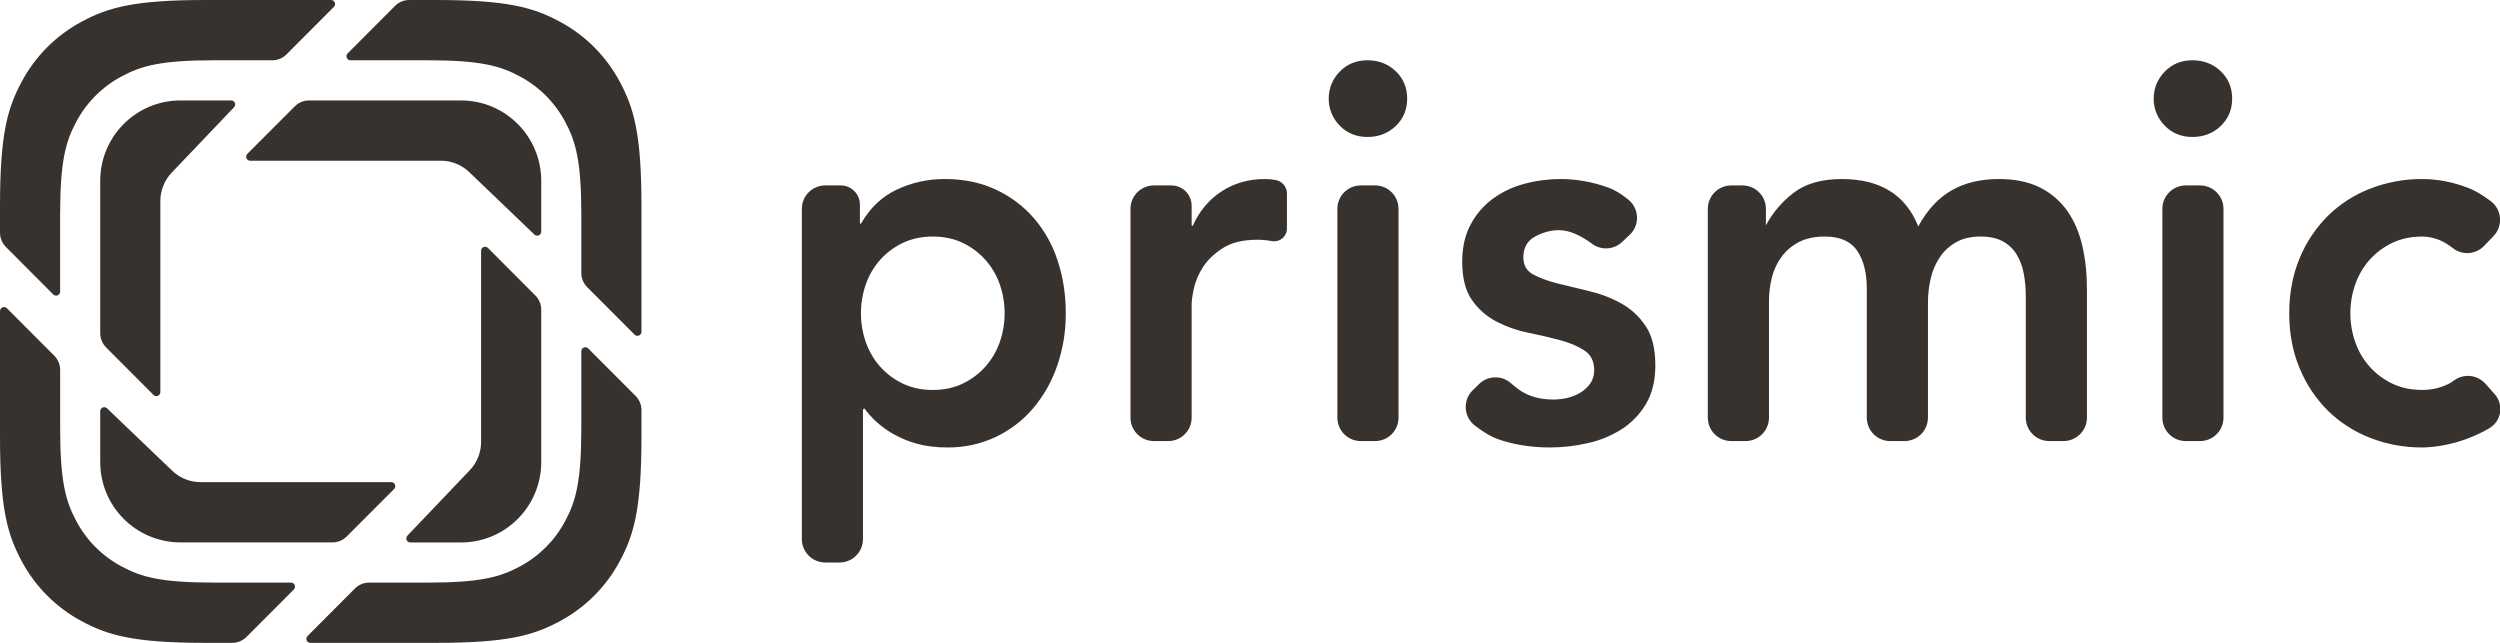
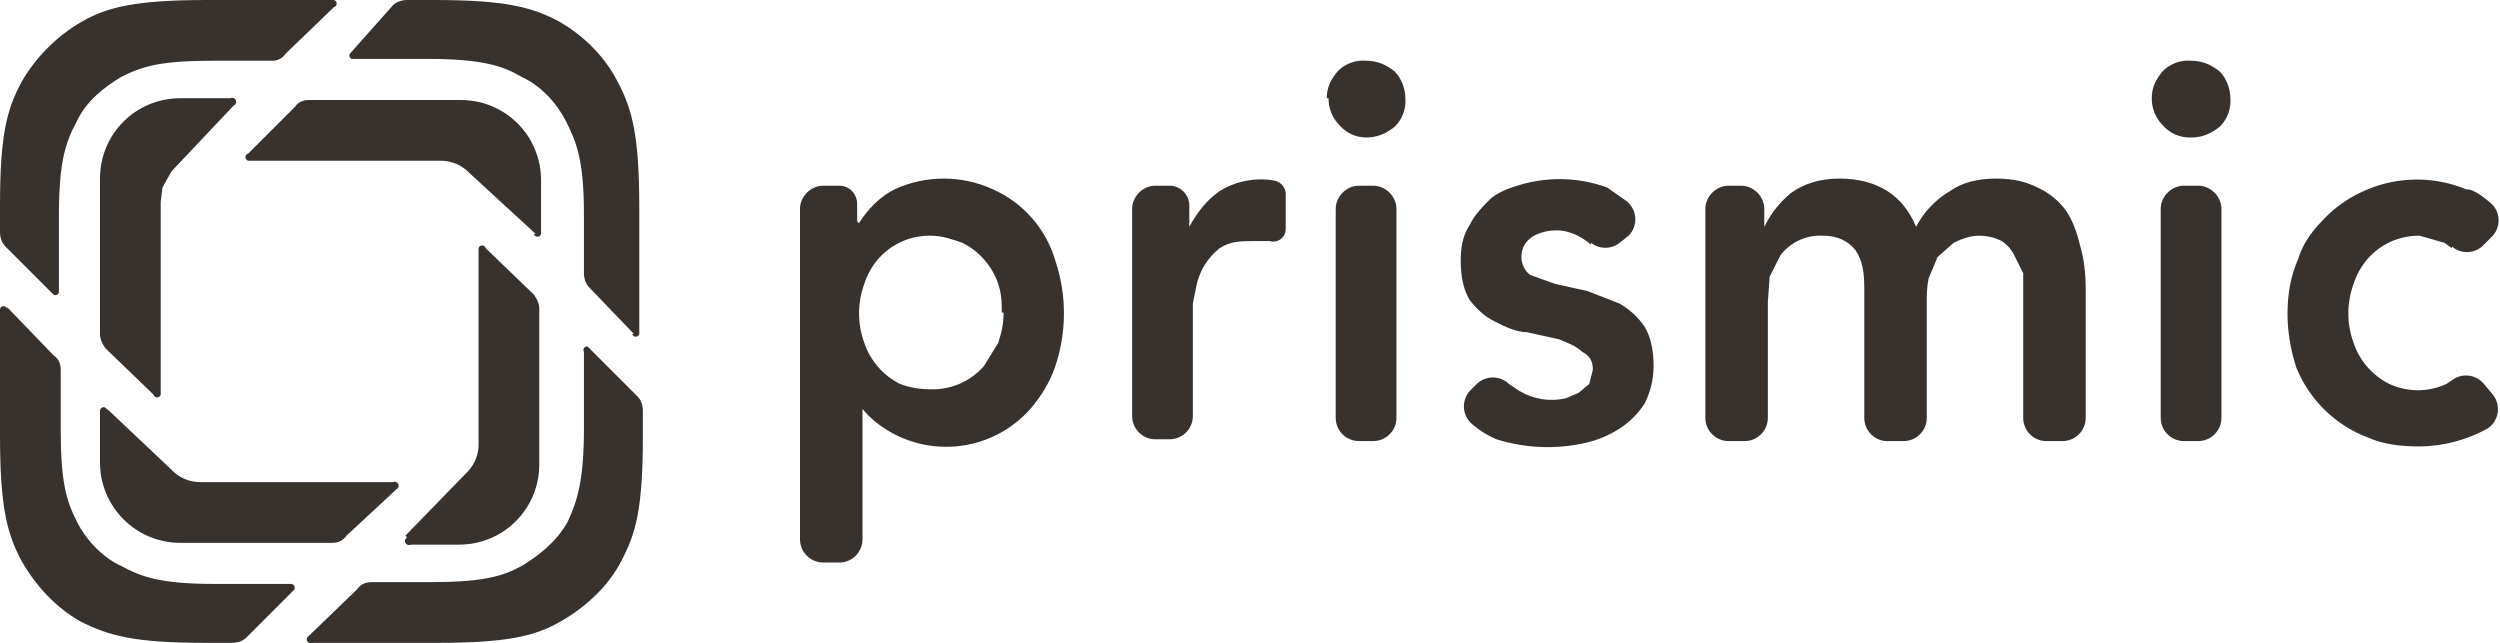
- <svg xmlns="http://www.w3.org/2000/svg" width="140" height="36" viewBox="0 0 140 36" fill="none">
-   <path fill-rule="evenodd" clip-rule="evenodd" d="M35.538 18.74L32.883 16.08C32.672 15.869 32.554 15.582 32.554 15.284V12.028C32.554 9.019 32.241 7.928 31.654 6.828C31.08 5.742 30.193 4.853 29.108 4.277C28.011 3.688 26.922 3.375 23.92 3.375H19.625C19.581 3.375 19.537 3.361 19.5 3.337C19.464 3.312 19.435 3.277 19.418 3.236C19.401 3.195 19.397 3.149 19.406 3.106C19.414 3.062 19.436 3.022 19.467 2.991L22.122 0.33C22.332 0.119 22.618 0 22.916 0H24.409C28.412 0 29.864 0.418 31.328 1.202C32.775 1.97 33.957 3.155 34.722 4.604C35.505 6.071 35.922 7.526 35.922 11.537V18.582C35.922 18.627 35.909 18.67 35.884 18.707C35.859 18.744 35.824 18.773 35.783 18.79C35.742 18.807 35.697 18.811 35.653 18.802C35.609 18.794 35.569 18.772 35.538 18.741V18.74ZM17.222 35.617L19.877 32.956C20.087 32.745 20.373 32.626 20.671 32.626H23.92C26.922 32.626 28.01 32.313 29.108 31.724C30.193 31.148 31.08 30.259 31.654 29.173C32.241 28.073 32.554 26.982 32.554 23.973V19.669C32.554 19.625 32.568 19.581 32.592 19.545C32.617 19.508 32.652 19.479 32.693 19.462C32.734 19.445 32.779 19.441 32.822 19.449C32.865 19.458 32.906 19.479 32.937 19.51L35.593 22.171C35.803 22.382 35.922 22.669 35.922 22.967V24.464C35.922 28.475 35.505 29.93 34.722 31.397C33.957 32.846 32.775 34.031 31.328 34.799C29.864 35.582 28.412 36 24.409 36H17.38C17.336 36 17.292 35.986 17.256 35.962C17.219 35.937 17.19 35.902 17.173 35.861C17.156 35.82 17.152 35.774 17.161 35.731C17.169 35.687 17.191 35.647 17.222 35.616V35.617ZM0.383 17.259L3.04 19.92C3.25 20.131 3.369 20.418 3.369 20.716V23.972C3.369 26.981 3.681 28.072 4.269 29.172C4.842 30.258 5.729 31.147 6.814 31.723C7.912 32.312 9.001 32.625 12.003 32.625H16.297C16.342 32.625 16.385 32.638 16.422 32.663C16.459 32.687 16.488 32.722 16.506 32.764C16.523 32.805 16.527 32.85 16.518 32.894C16.51 32.937 16.488 32.977 16.457 33.009L13.8 35.67C13.59 35.881 13.304 36 13.007 36H11.513C7.51 36 6.059 35.582 4.595 34.798C3.148 34.03 1.965 32.845 1.2 31.396C0.417 29.929 0 28.474 0 24.463V17.418C0 17.374 0.014 17.331 0.038 17.294C0.063 17.257 0.098 17.228 0.139 17.211C0.18 17.194 0.225 17.19 0.268 17.198C0.311 17.207 0.351 17.228 0.383 17.259V17.259ZM16.045 3.045C15.834 3.256 15.549 3.375 15.251 3.375H12.002C9 3.375 7.911 3.688 6.813 4.277C5.728 4.853 4.841 5.742 4.267 6.828C3.68 7.928 3.367 9.019 3.367 12.028V16.332C3.367 16.376 3.353 16.419 3.329 16.456C3.304 16.493 3.269 16.522 3.228 16.539C3.187 16.556 3.142 16.56 3.099 16.552C3.055 16.543 3.016 16.522 2.984 16.491L0.33 13.83C0.119 13.619 0 13.333 0 13.034L0 11.537C0 7.526 0.417 6.071 1.2 4.604C1.965 3.155 3.147 1.97 4.594 1.202C6.058 0.418 7.51 0 11.512 0H18.542C18.586 0 18.63 0.014 18.666 0.038C18.703 0.063 18.732 0.098 18.749 0.139C18.766 0.18 18.77 0.226 18.761 0.269C18.753 0.313 18.731 0.353 18.7 0.384L16.045 3.045ZM29.929 13.136L26.309 9.668C26.069 9.428 25.789 9.254 25.49 9.145C25.236 9.049 24.967 9 24.696 9H14.01C13.966 9 13.922 8.987 13.885 8.962C13.848 8.937 13.819 8.902 13.802 8.861C13.785 8.82 13.781 8.775 13.79 8.731C13.798 8.688 13.82 8.647 13.851 8.616L16.51 5.954C16.72 5.744 17.005 5.625 17.303 5.625H25.819C28.299 5.625 30.309 7.64 30.309 10.125V12.974C30.309 13.018 30.296 13.061 30.271 13.097C30.247 13.134 30.213 13.163 30.172 13.18C30.132 13.197 30.087 13.202 30.044 13.194C30.001 13.187 29.961 13.166 29.929 13.136V13.136ZM22.814 29.997L26.274 26.368C26.514 26.128 26.688 25.848 26.797 25.548C26.893 25.294 26.941 25.024 26.941 24.753V14.043C26.941 13.998 26.954 13.955 26.979 13.918C27.004 13.881 27.039 13.852 27.08 13.835C27.121 13.818 27.166 13.814 27.21 13.822C27.253 13.831 27.294 13.853 27.325 13.884L29.981 16.548C30.191 16.759 30.309 17.045 30.309 17.344V25.878C30.309 28.363 28.299 30.378 25.819 30.378H22.976C22.932 30.378 22.889 30.365 22.853 30.34C22.816 30.316 22.787 30.282 22.77 30.241C22.753 30.201 22.748 30.156 22.756 30.113C22.764 30.07 22.784 30.03 22.814 29.998V29.997ZM5.992 22.864L9.614 26.332C9.853 26.572 10.134 26.746 10.432 26.855C10.678 26.949 10.946 27 11.226 27H21.912C21.956 27 22 27.014 22.037 27.038C22.073 27.063 22.102 27.098 22.119 27.139C22.136 27.18 22.14 27.226 22.131 27.269C22.123 27.313 22.101 27.353 22.07 27.384L19.412 30.046C19.202 30.256 18.916 30.375 18.619 30.375H10.103C9.513 30.374 8.928 30.257 8.383 30.031C7.838 29.804 7.343 29.473 6.926 29.055C6.509 28.637 6.179 28.141 5.953 27.596C5.728 27.05 5.612 26.465 5.613 25.875V23.026C5.613 22.982 5.626 22.939 5.651 22.903C5.675 22.866 5.709 22.837 5.75 22.82C5.79 22.803 5.835 22.798 5.878 22.806C5.921 22.814 5.961 22.834 5.993 22.864H5.992ZM13.108 6.005L9.647 9.635C9.407 9.875 9.234 10.155 9.125 10.455C9.029 10.709 8.98 10.978 8.98 11.25V21.96C8.98 22.004 8.966 22.047 8.941 22.084C8.917 22.12 8.882 22.149 8.841 22.166C8.8 22.183 8.755 22.187 8.712 22.179C8.668 22.17 8.628 22.149 8.597 22.118L5.941 19.454C5.731 19.243 5.613 18.957 5.613 18.659V10.125C5.613 7.64 7.623 5.625 10.103 5.625H12.946C12.99 5.625 13.033 5.638 13.069 5.663C13.106 5.687 13.135 5.721 13.152 5.762C13.169 5.802 13.174 5.847 13.166 5.89C13.159 5.933 13.138 5.973 13.108 6.005V6.005ZM46.213 10.384H47.081C47.674 10.384 48.155 10.864 48.155 11.458V12.474C48.155 12.506 48.181 12.531 48.212 12.531C48.707 11.656 49.372 11.021 50.21 10.622C51.057 10.222 51.983 10.019 52.92 10.026C53.967 10.026 54.909 10.22 55.746 10.608C56.583 10.995 57.296 11.528 57.886 12.203C58.488 12.901 58.943 13.712 59.226 14.589C59.531 15.504 59.683 16.489 59.683 17.542C59.691 18.547 59.527 19.546 59.198 20.495C58.899 21.368 58.439 22.177 57.843 22.881C57.265 23.555 56.55 24.099 55.746 24.476C54.907 24.869 53.99 25.067 53.063 25.058C52.416 25.058 51.846 24.988 51.351 24.849C50.893 24.725 50.453 24.544 50.039 24.312C49.69 24.116 49.365 23.881 49.069 23.612C48.827 23.39 48.606 23.146 48.412 22.881C48.389 22.881 48.368 22.89 48.352 22.906C48.335 22.922 48.326 22.943 48.326 22.966V30.19C48.326 30.537 48.188 30.871 47.942 31.116C47.697 31.362 47.363 31.5 47.016 31.5H46.213C46.041 31.5 45.871 31.466 45.712 31.4C45.553 31.334 45.408 31.238 45.287 31.116C45.165 30.995 45.069 30.85 45.003 30.691C44.937 30.532 44.903 30.362 44.903 30.19V11.694C44.903 10.971 45.489 10.384 46.213 10.384V10.384ZM56.259 17.542C56.259 16.985 56.169 16.448 55.989 15.932C55.815 15.426 55.543 14.96 55.189 14.559C54.834 14.159 54.402 13.835 53.919 13.605C53.425 13.366 52.864 13.247 52.236 13.247C51.608 13.247 51.046 13.367 50.552 13.605C50.069 13.835 49.637 14.159 49.282 14.559C48.928 14.96 48.657 15.426 48.483 15.931C48.303 16.448 48.211 16.993 48.213 17.541C48.213 18.099 48.303 18.635 48.483 19.152C48.664 19.669 48.93 20.127 49.283 20.524C49.638 20.924 50.07 21.249 50.553 21.479C51.047 21.717 51.608 21.837 52.236 21.837C52.864 21.837 53.425 21.717 53.919 21.479C54.402 21.249 54.834 20.924 55.189 20.524C55.541 20.127 55.807 19.669 55.989 19.152C56.169 18.635 56.259 18.099 56.259 17.542V17.542ZM64.618 10.384H65.598C66.224 10.384 66.732 10.891 66.732 11.517V12.594C66.732 12.625 66.757 12.651 66.789 12.651C67.169 11.815 67.711 11.169 68.415 10.712C69.119 10.255 69.928 10.026 70.841 10.026C71.05 10.026 71.255 10.046 71.454 10.086C71.627 10.12 71.783 10.213 71.895 10.35C72.007 10.486 72.068 10.657 72.068 10.833V12.797C72.068 12.902 72.045 13.005 72.001 13.1C71.957 13.195 71.892 13.279 71.812 13.346C71.731 13.413 71.637 13.462 71.536 13.489C71.435 13.515 71.329 13.52 71.226 13.501C70.958 13.452 70.686 13.427 70.413 13.426C69.613 13.426 68.972 13.58 68.487 13.888C68.002 14.197 67.631 14.549 67.374 14.948C67.132 15.311 66.958 15.715 66.86 16.14C66.774 16.538 66.732 16.836 66.732 17.035V23.39C66.732 23.737 66.594 24.071 66.348 24.316C66.103 24.562 65.769 24.7 65.422 24.7H64.618C64.271 24.7 63.937 24.562 63.692 24.316C63.446 24.071 63.308 23.737 63.308 23.39V11.694C63.308 10.971 63.894 10.384 64.618 10.384V10.384ZM76.203 10.384H77.007C77.73 10.384 78.317 10.971 78.317 11.694V23.39C78.317 23.737 78.179 24.071 77.933 24.316C77.688 24.562 77.354 24.7 77.007 24.7H76.203C75.856 24.7 75.522 24.562 75.277 24.316C75.031 24.071 74.893 23.737 74.893 23.39V11.694C74.893 10.971 75.479 10.384 76.203 10.384V10.384ZM74.408 5.522C74.408 4.946 74.612 4.444 75.021 4.016C75.431 3.589 75.949 3.375 76.576 3.375C77.204 3.375 77.732 3.579 78.16 3.986C78.588 4.394 78.802 4.906 78.802 5.522C78.802 6.139 78.588 6.651 78.16 7.058C77.732 7.466 77.204 7.67 76.576 7.67C75.949 7.67 75.43 7.456 75.021 7.029C74.824 6.831 74.668 6.596 74.563 6.337C74.458 6.078 74.405 5.801 74.408 5.522V5.522ZM89.161 13.655C88.466 13.145 87.847 12.889 87.306 12.889C86.849 12.889 86.402 13.009 85.964 13.247C85.527 13.486 85.308 13.873 85.308 14.41C85.308 14.848 85.488 15.166 85.85 15.365C86.212 15.563 86.668 15.733 87.22 15.872C87.772 16.011 88.366 16.155 89.003 16.304C89.641 16.454 90.235 16.682 90.787 16.99C91.339 17.298 91.795 17.72 92.157 18.258C92.518 18.795 92.699 19.53 92.699 20.465C92.699 21.32 92.523 22.04 92.171 22.627C91.832 23.2 91.363 23.686 90.801 24.044C90.219 24.41 89.576 24.673 88.904 24.819C88.211 24.977 87.503 25.057 86.792 25.058C85.727 25.058 84.747 24.898 83.852 24.581C83.502 24.456 83.082 24.206 82.592 23.83C82.443 23.716 82.32 23.571 82.232 23.405C82.144 23.239 82.093 23.056 82.082 22.869C82.07 22.682 82.099 22.494 82.167 22.319C82.234 22.144 82.339 21.985 82.473 21.854L82.828 21.506C83.064 21.274 83.379 21.141 83.71 21.132C84.041 21.123 84.363 21.239 84.611 21.458C84.819 21.641 84.999 21.782 85.151 21.881C85.655 22.21 86.269 22.374 86.991 22.374C87.239 22.374 87.496 22.344 87.762 22.284C88.029 22.224 88.276 22.125 88.504 21.986C88.732 21.846 88.918 21.673 89.061 21.464C89.203 21.255 89.275 21.012 89.275 20.734C89.275 20.236 89.094 19.868 88.732 19.63C88.371 19.391 87.914 19.197 87.362 19.048C86.772 18.89 86.178 18.751 85.579 18.631C84.958 18.507 84.358 18.296 83.796 18.004C83.248 17.719 82.778 17.304 82.426 16.796C82.065 16.279 81.884 15.563 81.884 14.649C81.884 13.854 82.041 13.163 82.354 12.576C82.654 12.007 83.078 11.512 83.596 11.13C84.128 10.743 84.729 10.459 85.366 10.294C86.026 10.116 86.707 10.026 87.391 10.026C88.304 10.026 89.208 10.19 90.102 10.518C90.426 10.637 90.787 10.857 91.186 11.178C91.332 11.296 91.451 11.443 91.535 11.61C91.619 11.778 91.666 11.961 91.673 12.148C91.68 12.336 91.647 12.522 91.576 12.695C91.505 12.869 91.397 13.025 91.261 13.153L90.835 13.554C90.612 13.764 90.322 13.889 90.016 13.908C89.71 13.926 89.408 13.837 89.161 13.655V13.655ZM96.948 10.384H97.581C98.304 10.384 98.891 10.971 98.891 11.694V12.621C99.266 11.918 99.786 11.302 100.418 10.816C101.093 10.289 102.001 10.026 103.143 10.026C105.293 10.026 106.719 10.911 107.423 12.68C107.918 11.766 108.536 11.095 109.278 10.667C110.02 10.24 110.904 10.026 111.932 10.026C112.845 10.026 113.615 10.185 114.243 10.503C114.854 10.806 115.378 11.257 115.77 11.815C116.16 12.372 116.44 13.023 116.611 13.769C116.783 14.515 116.868 15.315 116.868 16.169V23.389C116.868 23.736 116.73 24.07 116.484 24.315C116.239 24.561 115.905 24.699 115.558 24.699H114.754C114.407 24.699 114.073 24.561 113.828 24.315C113.582 24.07 113.444 23.736 113.444 23.389V16.587C113.444 16.15 113.406 15.727 113.33 15.32C113.264 14.94 113.129 14.576 112.93 14.246C112.741 13.94 112.476 13.688 112.16 13.516C111.836 13.336 111.418 13.247 110.904 13.247C110.372 13.247 109.92 13.351 109.549 13.56C109.184 13.764 108.871 14.049 108.636 14.395C108.392 14.757 108.218 15.162 108.122 15.588C108.018 16.033 107.965 16.488 107.965 16.945V23.39C107.965 23.562 107.931 23.732 107.865 23.891C107.799 24.05 107.703 24.195 107.581 24.316C107.46 24.438 107.315 24.534 107.156 24.6C106.997 24.666 106.827 24.7 106.655 24.7H105.851C105.504 24.7 105.17 24.562 104.925 24.316C104.679 24.071 104.541 23.737 104.541 23.39V16.17C104.541 15.275 104.361 14.564 103.999 14.037C103.637 13.511 103.039 13.247 102.201 13.247C101.631 13.247 101.15 13.347 100.76 13.545C100.37 13.745 100.047 14.013 99.79 14.351C99.529 14.698 99.339 15.093 99.233 15.514C99.118 15.962 99.061 16.423 99.063 16.886V23.39C99.063 23.562 99.029 23.733 98.963 23.892C98.897 24.05 98.801 24.195 98.679 24.317C98.557 24.438 98.413 24.535 98.254 24.601C98.095 24.666 97.924 24.7 97.752 24.7H96.948C96.601 24.7 96.267 24.562 96.022 24.316C95.776 24.071 95.638 23.737 95.638 23.39V11.694C95.638 10.971 96.225 10.384 96.948 10.384V10.384ZM122.402 10.384H123.205C123.929 10.384 124.515 10.971 124.515 11.694V23.39C124.515 23.737 124.377 24.071 124.131 24.316C123.886 24.562 123.552 24.7 123.205 24.7H122.402C122.055 24.7 121.721 24.562 121.476 24.316C121.23 24.071 121.092 23.737 121.092 23.39V11.694C121.092 10.971 121.678 10.384 122.402 10.384V10.384ZM120.606 5.522C120.606 4.946 120.811 4.444 121.22 4.016C121.629 3.589 122.147 3.375 122.775 3.375C123.403 3.375 123.931 3.579 124.359 3.986C124.787 4.394 125.001 4.906 125.001 5.522C125.001 6.139 124.787 6.651 124.359 7.058C123.931 7.466 123.403 7.67 122.775 7.67C122.147 7.67 121.629 7.456 121.22 7.029C121.023 6.831 120.867 6.596 120.762 6.337C120.656 6.078 120.603 5.801 120.606 5.522ZM137.357 13.895C137.239 13.801 137.115 13.714 136.986 13.635C136.582 13.386 136.118 13.252 135.644 13.247C135.017 13.247 134.455 13.367 133.961 13.605C133.478 13.835 133.046 14.159 132.691 14.559C132.337 14.96 132.066 15.426 131.892 15.931C131.711 16.448 131.62 16.993 131.621 17.541C131.621 18.099 131.711 18.635 131.892 19.152C132.072 19.669 132.339 20.127 132.692 20.524C133.047 20.924 133.478 21.249 133.961 21.479C134.455 21.717 135.017 21.837 135.644 21.837C136.177 21.837 136.672 21.722 137.128 21.494C137.221 21.447 137.321 21.384 137.428 21.305C137.691 21.111 138.017 21.023 138.342 21.057C138.667 21.091 138.967 21.246 139.184 21.49L139.704 22.074C139.827 22.212 139.918 22.376 139.97 22.554C140.022 22.732 140.033 22.919 140.004 23.102C139.975 23.285 139.905 23.459 139.8 23.611C139.695 23.764 139.557 23.891 139.397 23.984C138.573 24.464 137.669 24.793 136.729 24.954C136.31 25.023 135.949 25.058 135.644 25.058C134.649 25.064 133.662 24.882 132.734 24.521C131.849 24.181 131.042 23.664 130.365 23C129.685 22.323 129.147 21.517 128.782 20.629C128.392 19.704 128.197 18.675 128.197 17.542C128.197 16.409 128.392 15.38 128.782 14.455C129.147 13.567 129.685 12.761 130.365 12.084C131.042 11.42 131.849 10.903 132.734 10.563C133.662 10.202 134.649 10.02 135.644 10.026C136.52 10.026 137.399 10.2 138.284 10.548C138.621 10.681 139.019 10.918 139.477 11.259C139.626 11.37 139.75 11.511 139.84 11.674C139.93 11.836 139.985 12.015 140 12.2C140.016 12.386 139.992 12.572 139.93 12.747C139.868 12.922 139.769 13.082 139.641 13.216L139.111 13.769C138.886 14.004 138.582 14.147 138.258 14.17C137.934 14.193 137.613 14.095 137.357 13.895V13.895Z" fill="#37322e" />
+ <svg xmlns="http://www.w3.org/2000/svg" fill="none" viewBox="0 0 140 36">
+   <path fill-rule="evenodd" clip-rule="evenodd" d="M35.5 18.7L33 16.1c-.2-.2-.3-.5-.3-.8V12c0-3-.4-4-1-5.2-.5-1-1.4-2-2.5-2.5-1-.6-2.2-1-5.2-1h-4.3a.2.2 0 01-.1-.3L22 .3c.2-.2.5-.3.8-.3h1.5c4 0 5.5.4 7 1.2 1.4.8 2.6 2 3.3 3.4.8 1.5 1.2 3 1.2 7v7a.2.2 0 01-.4.1zm-18.3 17L20 33c.2-.3.5-.4.8-.4h3.2c3 0 4.1-.3 5.2-.9 1-.6 2-1.4 2.6-2.5.5-1.1.9-2.2.9-5.2v-4.3a.2.2 0 01.2-.3l.1.1 2.7 2.7c.2.2.3.5.3.8v1.5c0 4-.4 5.4-1.2 6.9-.7 1.4-2 2.6-3.4 3.4-1.4.8-2.9 1.2-6.9 1.2h-7a.2.2 0 01-.2-.4zM.4 17.2L3 19.9c.3.2.4.5.4.8V24c0 3 .3 4 .9 5.2.5 1 1.4 2 2.5 2.5 1.1.6 2.2 1 5.2 1h4.3a.2.2 0 01.2.2v.1l-2.7 2.7c-.2.2-.5.3-.8.3h-1.5c-4 0-5.4-.4-7-1.2-1.4-.8-2.5-2-3.3-3.4-.8-1.5-1.2-3-1.2-7v-7a.2.2 0 01.4-.1zM16 3c-.2.3-.5.4-.7.4H12c-3 0-4 .3-5.2.9-1 .6-2 1.4-2.5 2.5-.6 1.1-1 2.2-1 5.2v4.3a.2.2 0 01-.3.2L.3 13.8c-.2-.2-.3-.5-.3-.8v-1.5c0-4 .4-5.4 1.2-6.9.8-1.4 2-2.6 3.4-3.4C6 .4 7.6 0 11.6 0h7a.2.2 0 01.1.4L16 3zm14 10.1l-3.7-3.4a2.2 2.2 0 00-1.6-.7H14a.2.2 0 01-.1-.4L16.5 6c.2-.3.5-.4.8-.4h8.5c2.5 0 4.5 2 4.5 4.5V13a.2.2 0 01-.4.1zM22.7 30l3.5-3.6a2.2 2.2 0 00.6-1.6V14a.2.2 0 01.4-.1l2.7 2.6c.2.3.3.5.3.8V26c0 2.5-2 4.5-4.5 4.5H23a.2.2 0 01-.2-.4zM6 22.9l3.6 3.4a2.2 2.2 0 001.6.7H22a.2.2 0 01.2.4L19.4 30c-.2.3-.5.4-.8.4h-8.5a4.5 4.5 0 01-4.5-4.5V23A.2.2 0 016 23zM13 6L9.6 9.6l-.5.9-.1.8V22a.2.2 0 01-.4.1l-2.7-2.6c-.2-.3-.3-.5-.3-.8V10c0-2.5 2-4.5 4.5-4.5h2.8a.2.2 0 01.2.4zm33.1 4.4h.9c.6 0 1 .5 1 1v1l.1.1c.5-.8 1.2-1.5 2-1.9a6.6 6.6 0 015.5 0 6.3 6.3 0 013.5 4 9.3 9.3 0 010 5.9c-.3.9-.8 1.7-1.4 2.4a6.3 6.3 0 01-8.7.7 5 5 0 01-.7-.7v7.3a1.3 1.3 0 01-1.4 1.3h-.8a1.3 1.3 0 01-1.3-1.3V11.7c0-.7.6-1.3 1.3-1.3zm10 7.1c0-.5 0-1-.2-1.6a4 4 0 00-2-2.3c-.6-.2-1.1-.4-1.8-.4a3.8 3.8 0 00-3 1.4 4 4 0 00-.7 1.3 4.8 4.8 0 000 3.3 4 4 0 002 2.3c.5.2 1.1.3 1.7.3a3.8 3.8 0 003-1.3l.8-1.3c.2-.6.3-1.1.3-1.7zm8.4-7.1h1c.6 0 1.1.5 1.1 1.1v1.2c.5-.9 1-1.5 1.7-2a4.4 4.4 0 013-.6.8.8 0 01.7.7v2a.7.7 0 01-.9.7h-.8c-.8 0-1.4 0-2 .4A3.6 3.6 0 0067 16l-.2 1v6.3a1.3 1.3 0 01-1.3 1.3h-.8a1.3 1.3 0 01-1.3-1.3V11.7c0-.7.6-1.3 1.3-1.3zm11.6 0h.8c.7 0 1.3.6 1.3 1.3v11.7a1.3 1.3 0 01-1.3 1.3h-.8a1.3 1.3 0 01-1.3-1.3V11.7c0-.7.6-1.3 1.3-1.3zm-1.8-4.9c0-.6.2-1 .6-1.5a2 2 0 011.6-.6c.6 0 1.1.2 1.6.6.4.4.6 1 .6 1.5a2 2 0 01-.6 1.6c-.5.4-1 .6-1.6.6A2 2 0 0175 7a2.1 2.1 0 01-.6-1.5zm14.8 8.2c-.7-.6-1.4-.8-1.9-.8s-.9.1-1.3.3c-.5.3-.7.7-.7 1.2 0 .4.2.8.5 1l1.4.5 1.8.4 1.8.7c.5.3 1 .7 1.4 1.3.3.5.5 1.2.5 2.2 0 .8-.2 1.5-.5 2.1-.4.6-.8 1-1.4 1.4a6 6 0 01-1.9.8 9.6 9.6 0 01-5-.2 5 5 0 01-1.3-.8 1.3 1.3 0 01-.1-2l.3-.3a1.3 1.3 0 011.8 0l.6.4a3.5 3.5 0 002.6.4l.7-.3.6-.5.2-.8c0-.5-.2-.8-.6-1-.3-.3-.8-.5-1.3-.7l-1.8-.4c-.6 0-1.2-.3-1.8-.6-.6-.3-1-.7-1.4-1.2-.3-.5-.5-1.2-.5-2.2 0-.7.1-1.4.5-2 .3-.6.7-1 1.2-1.5.5-.4 1.1-.6 1.8-.8a7.8 7.8 0 014.7.2l1 .7a1.3 1.3 0 01.2 2l-.5.4a1.3 1.3 0 01-1.6 0zm7.7-3.3h.7c.7 0 1.3.6 1.3 1.3v1c.4-.8.9-1.4 1.5-1.9.7-.5 1.6-.8 2.7-.8 2.2 0 3.6 1 4.3 2.7a5 5 0 011.9-2c.7-.5 1.6-.7 2.6-.7s1.7.2 2.3.5a4 4 0 011.6 1.3c.4.6.6 1.2.8 2 .2.7.3 1.5.3 2.4v7.2a1.3 1.3 0 01-1.3 1.3h-.8a1.3 1.3 0 01-1.4-1.3v-6.8-1.3l-.5-1a2 2 0 00-.7-.8c-.4-.2-.8-.3-1.3-.3s-1 .2-1.4.4l-.9.8-.5 1.2a6 6 0 00-.1 1.3v6.5a1.3 1.3 0 01-1.3 1.3h-.8a1.3 1.3 0 01-1.4-1.3v-7.2c0-1-.1-1.6-.5-2.2-.4-.5-1-.8-1.8-.8a2.8 2.8 0 00-2.4 1.1l-.6 1.2-.1 1.4v6.5a1.3 1.3 0 01-1.3 1.3h-.9a1.3 1.3 0 01-1.3-1.3V11.7c0-.7.6-1.3 1.3-1.3zm25.5 0h.8c.7 0 1.3.6 1.3 1.3v11.7a1.3 1.3 0 01-1.3 1.3h-.8a1.3 1.3 0 01-1.3-1.3V11.7c0-.7.6-1.3 1.3-1.3zm-1.8-4.9c0-.6.2-1 .6-1.5a2 2 0 011.6-.6c.6 0 1.1.2 1.6.6.4.4.6 1 .6 1.5a2 2 0 01-.6 1.6c-.5.4-1 .6-1.6.6a2 2 0 01-1.6-.7 2.1 2.1 0 01-.6-1.5zm16.8 8.4l-.4-.3-1.4-.4a3.8 3.8 0 00-3 1.4 4 4 0 00-.7 1.3 4.8 4.8 0 000 3.3 4 4 0 002 2.3 3.8 3.8 0 003.2 0l.3-.2a1.3 1.3 0 011.8.2l.5.6a1.3 1.3 0 01-.3 1.9 8 8 0 01-3.8 1c-1 0-2-.1-2.9-.5a7 7 0 01-4-3.9c-.3-.9-.5-2-.5-3 0-1.2.2-2.2.6-3.1.3-1 .9-1.7 1.6-2.4a7 7 0 012.3-1.5 7.2 7.2 0 015.5 0c.4 0 .8.3 1.3.7a1.3 1.3 0 01.1 2l-.5.5a1.3 1.3 0 01-1.7 0z" fill="#37322e" />
</svg>
